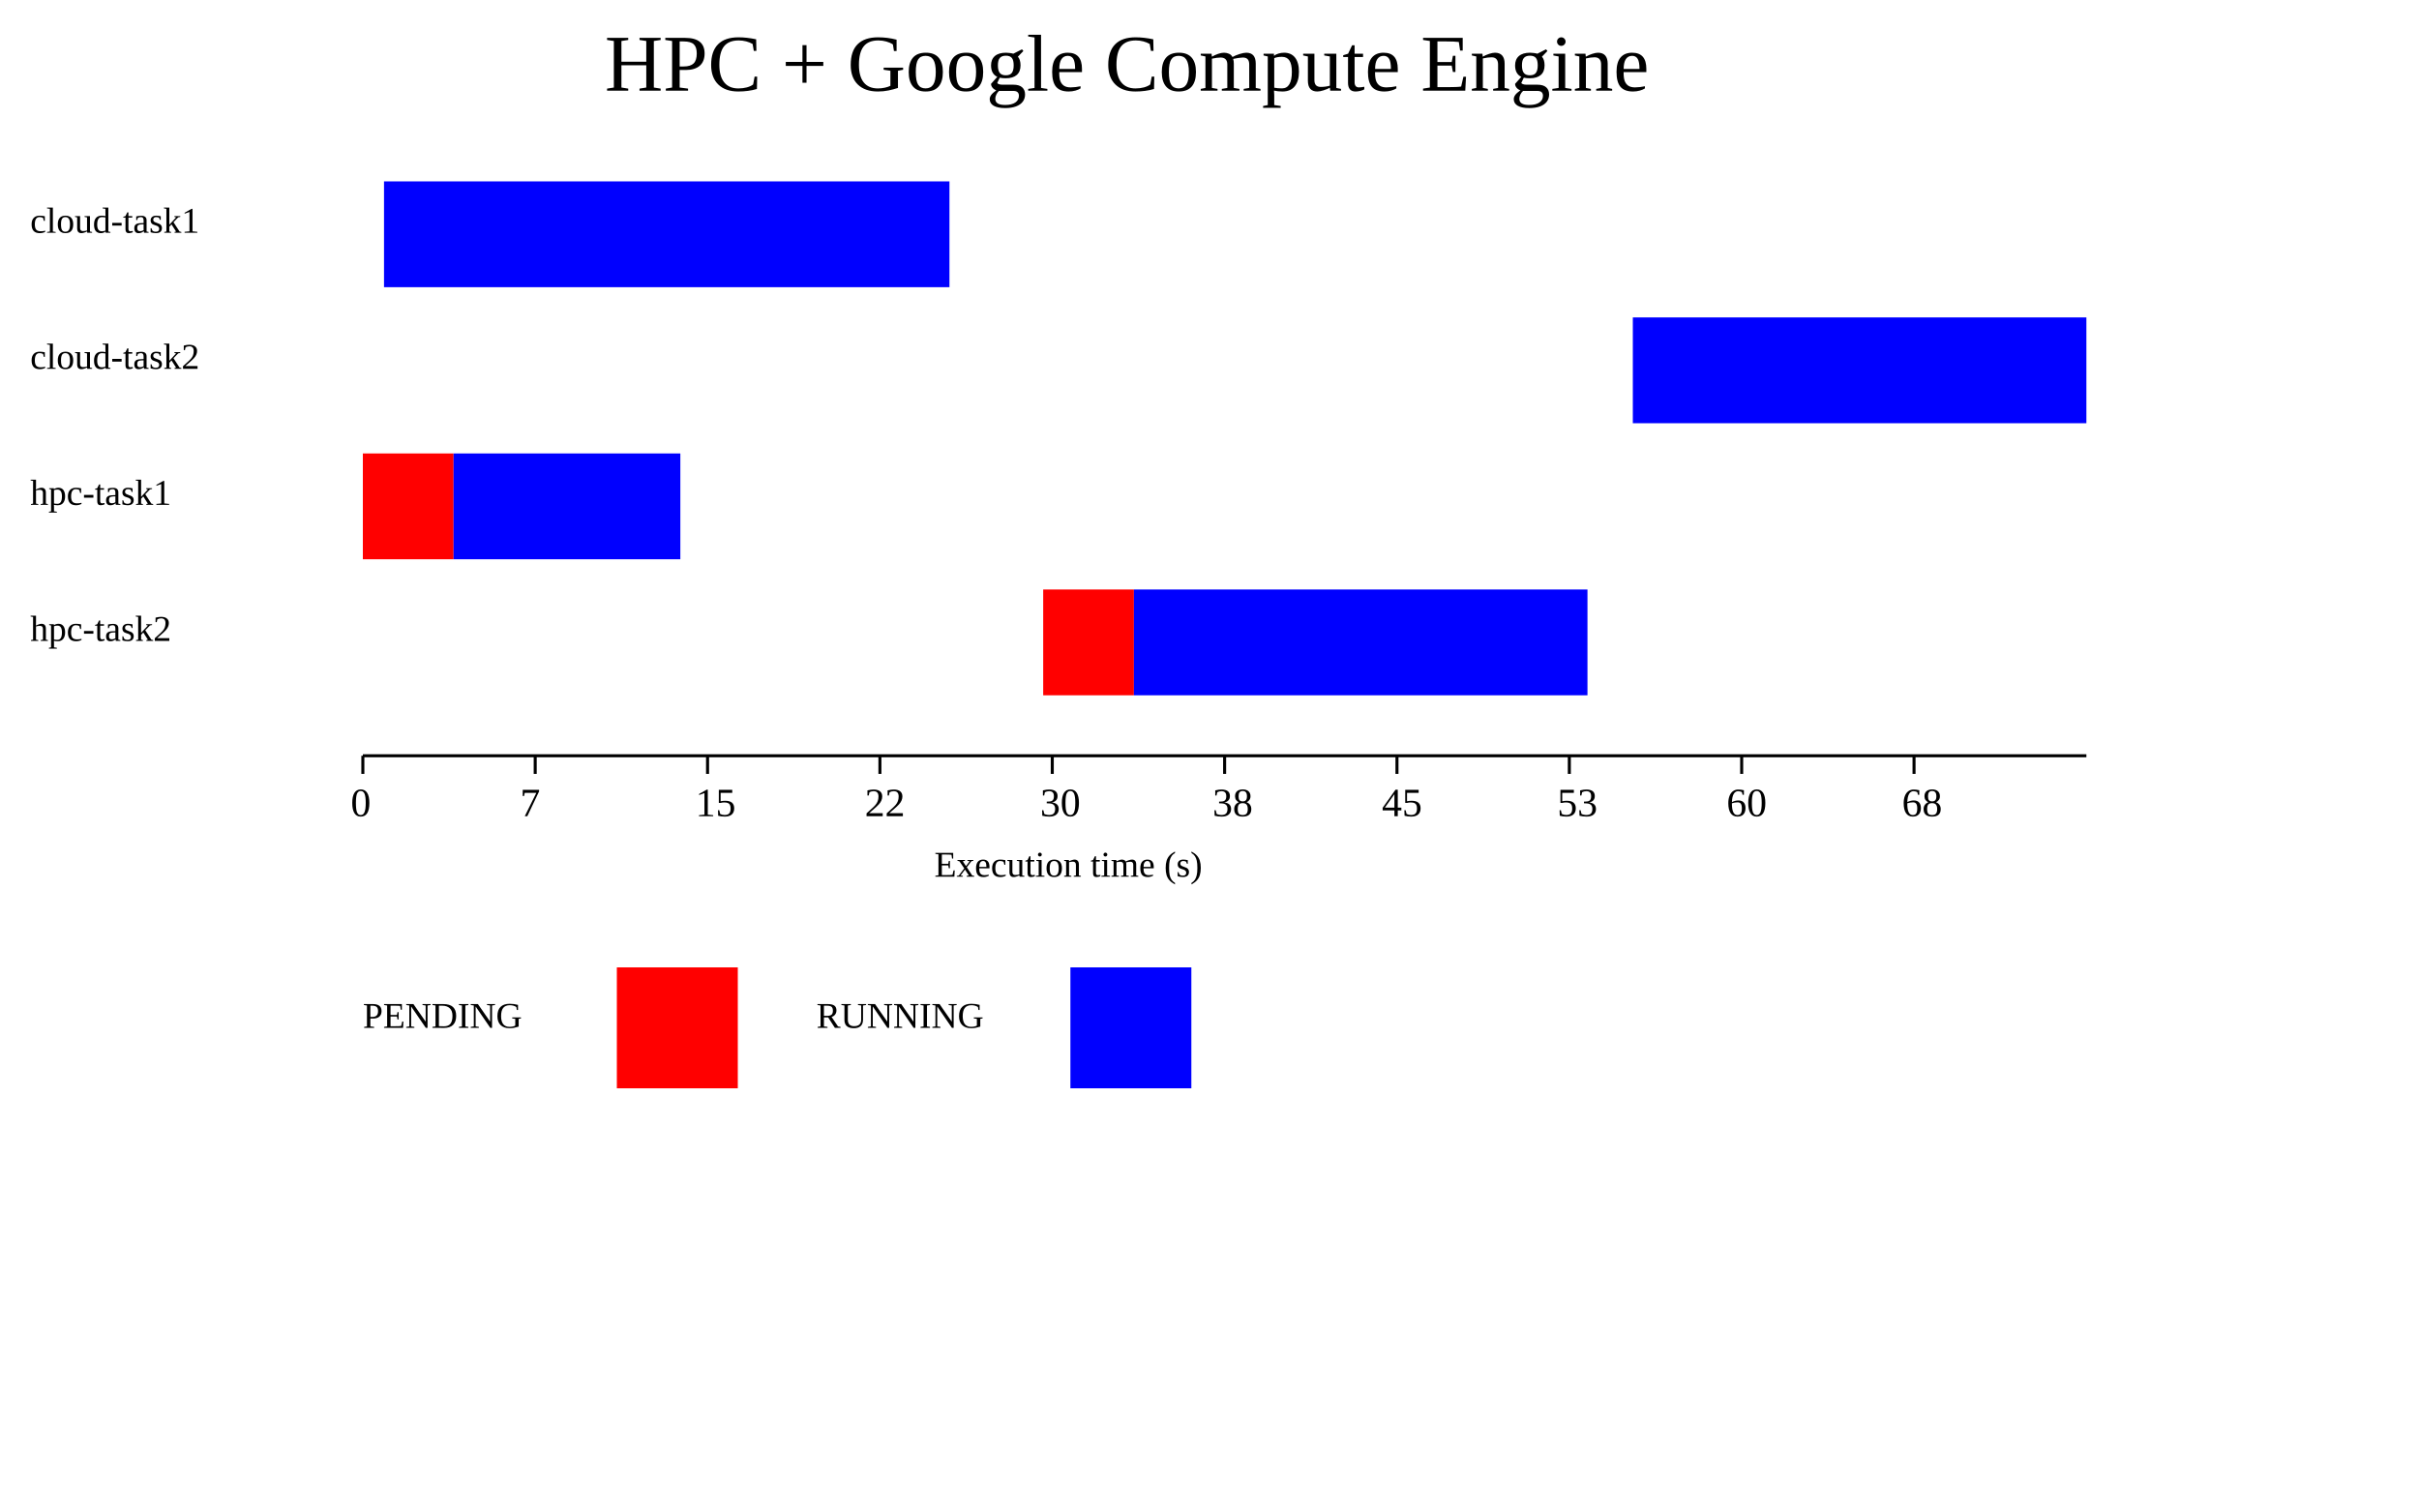
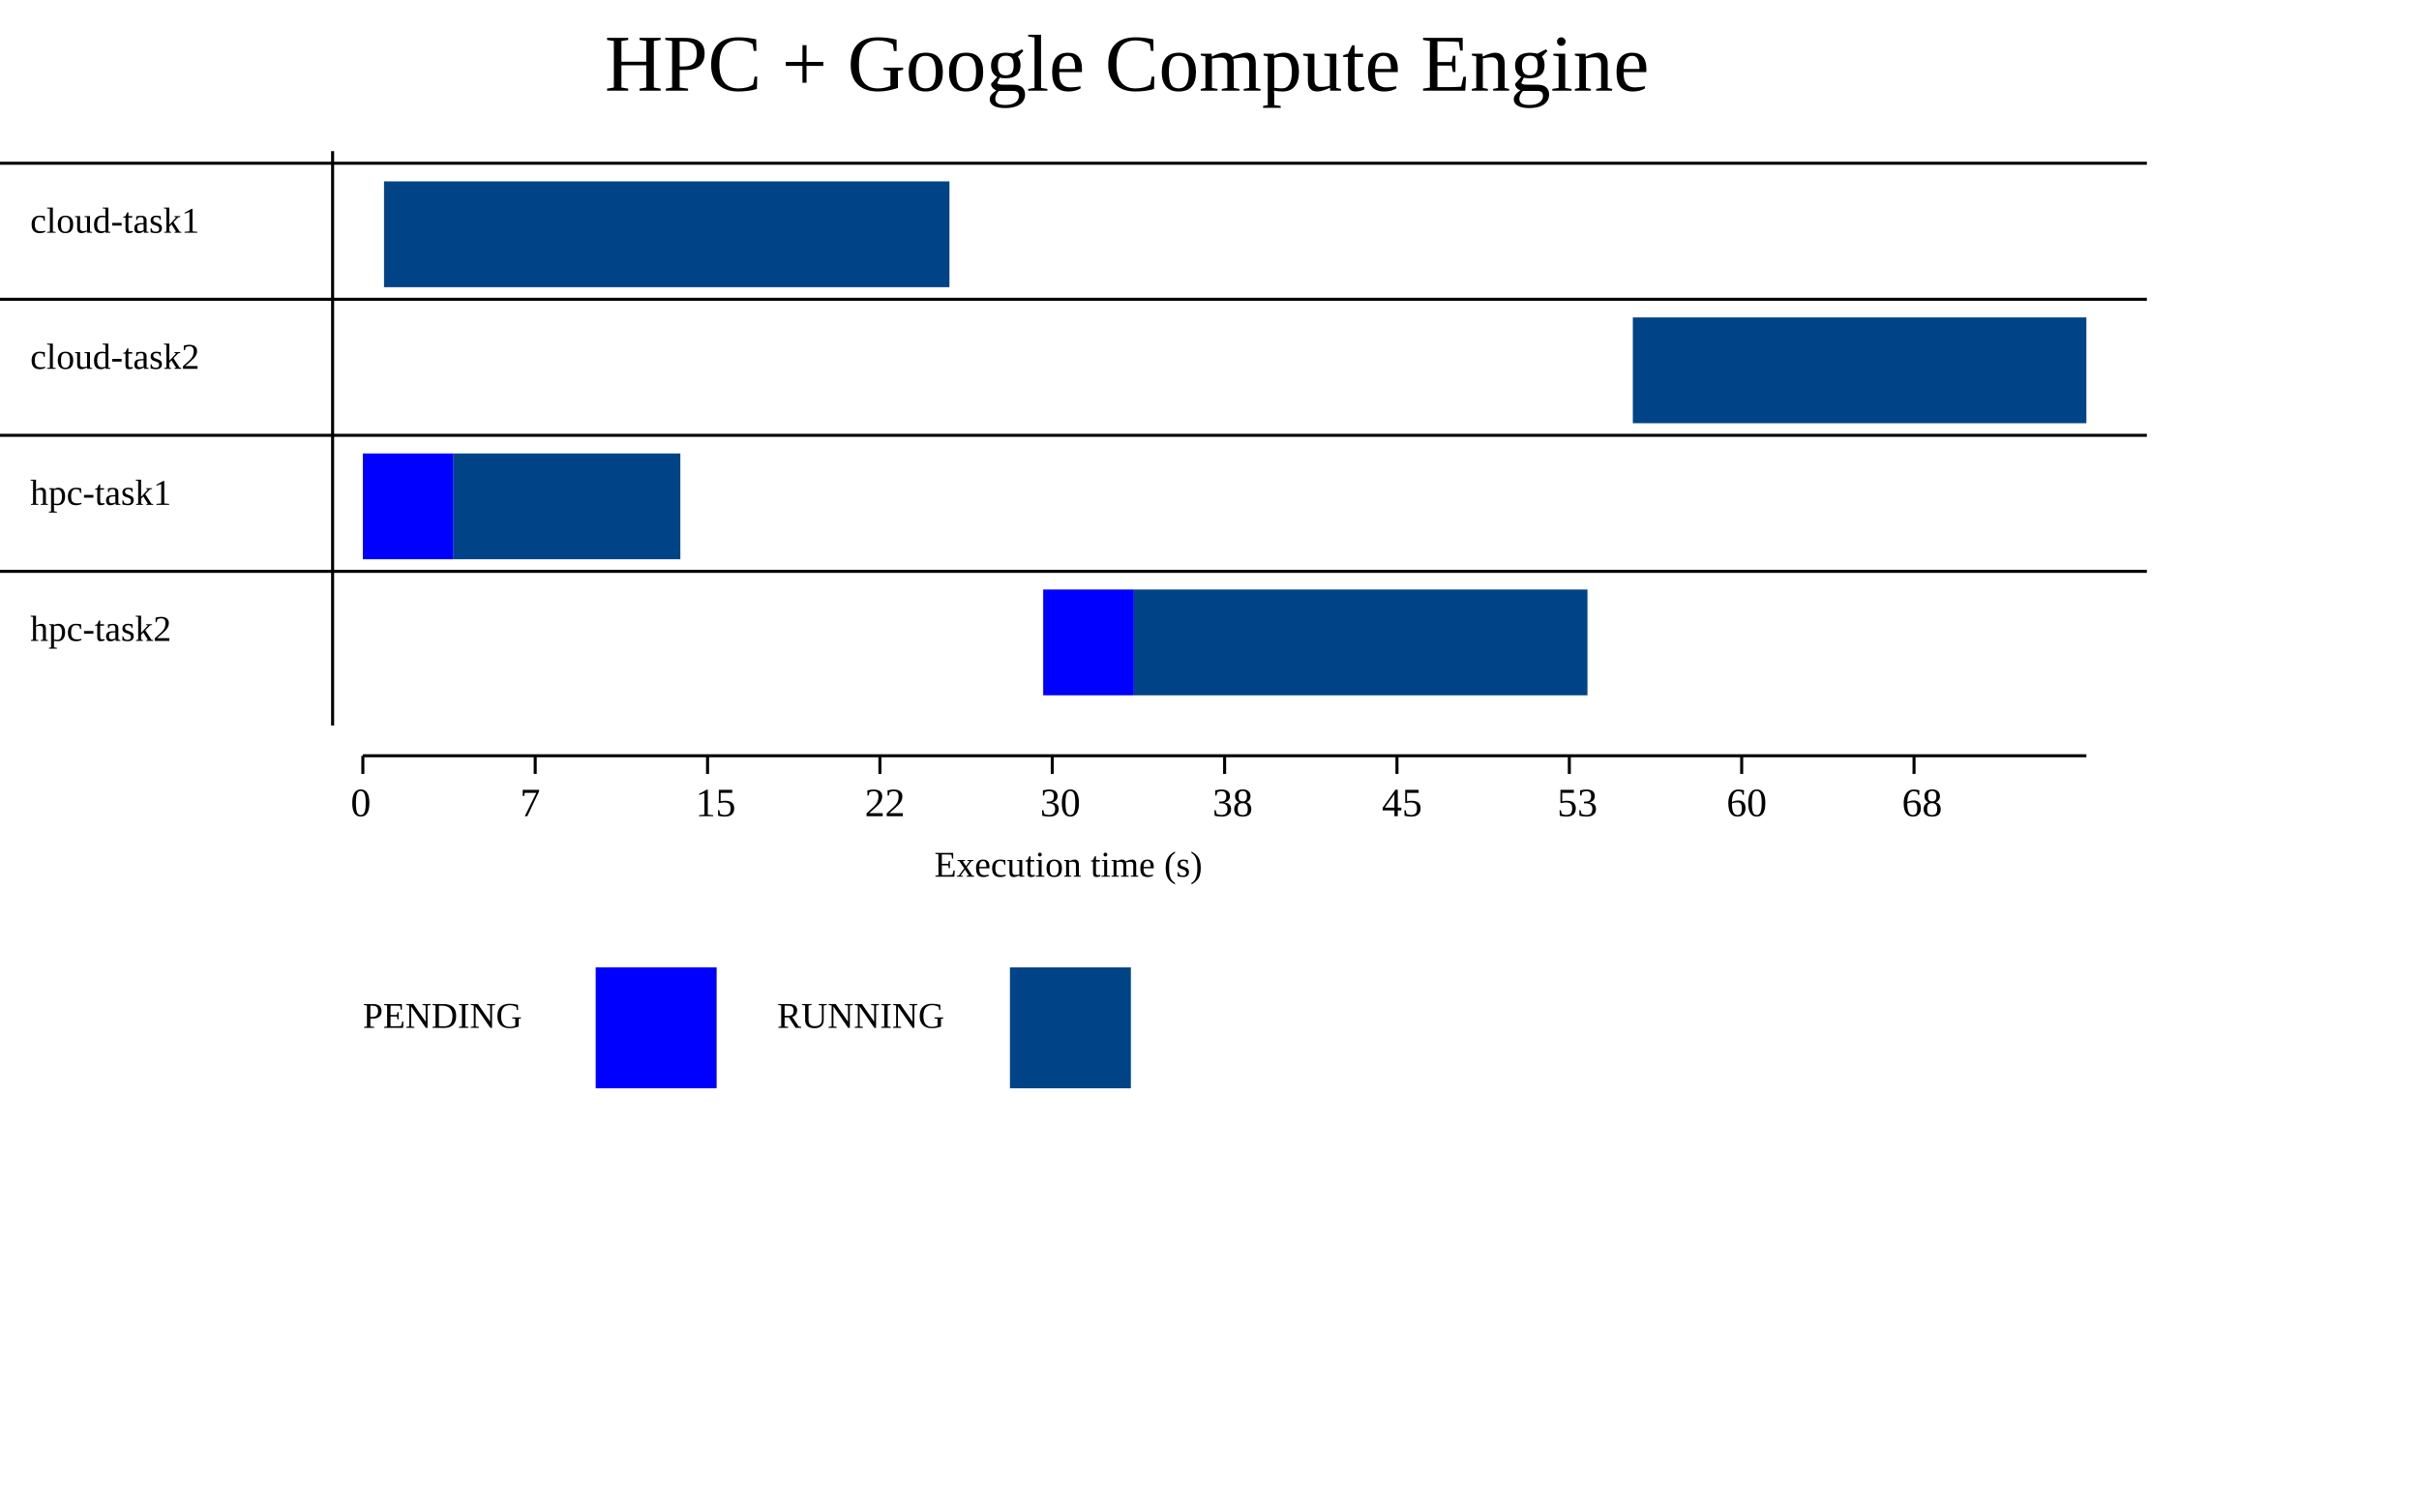
<svg xmlns="http://www.w3.org/2000/svg" width="800" height="500">
  <g transform="None">
    <text x="200" y="30" style="font-size:20pt;">HPC + Google Compute Engine</text>
    <g transform="translate(120 320)">
      <text x="0" y="20" style="">PENDING</text>
-       <rect x="84" y="0" width="40" height="40" fill="#ff0000">
+       <rect x="77" y="0" width="40" height="40" fill="#0000ff">
</rect>
-       <text x="150" y="20" style="">RUNNING</text>
-       <rect x="234" y="0" width="40" height="40" fill="#0000ff">
+       <text x="137" y="20" style="">RUNNING</text>
+       <rect x="214" y="0" width="40" height="40" fill="#004488">
</rect>
    </g>
    <g transform="translate(0 50)">
      <text x="10" y="117" style="">hpc-task1</text>
      <text x="10" y="27" style="">cloud-task1</text>
      <text x="10" y="162" style="">hpc-task2</text>
      <text x="10" y="72" style="">cloud-task2</text>
+       <path d="M0,94 L710,94 " style="stroke: #000000; stroke-width: 1px;" />
+       <path d="M0,4 L710,4 " style="stroke: #000000; stroke-width: 1px;" />
+       <path d="M0,139 L710,139 " style="stroke: #000000; stroke-width: 1px;" />
+       <path d="M0,49 L710,49 " style="stroke: #000000; stroke-width: 1px;" />
+       <path d="M110,0 L110,190 " style="stroke: #000000; stroke-width: 1px;" />
      <g transform="translate(110 0)">
-         <rect x="10" y="100" width="30" height="35" fill="#ff0000">
+         <rect x="10" y="100" width="30" height="35" fill="#0000ff">
</rect>
-         <rect x="40" y="100" width="75" height="35" fill="#0000ff">
+         <rect x="40" y="100" width="75" height="35" fill="#004488">
</rect>
-         <rect x="17" y="10" width="0" height="35" fill="#ff0000">
+         <rect x="17" y="10" width="0" height="35" fill="#0000ff">
</rect>
-         <rect x="17" y="10" width="187" height="35" fill="#0000ff">
+         <rect x="17" y="10" width="187" height="35" fill="#004488">
</rect>
-         <rect x="235" y="145" width="30" height="35" fill="#ff0000">
+         <rect x="235" y="145" width="30" height="35" fill="#0000ff">
</rect>
-         <rect x="265" y="145" width="150" height="35" fill="#0000ff">
+         <rect x="265" y="145" width="150" height="35" fill="#004488">
</rect>
-         <rect x="430" y="55" width="0" height="35" fill="#ff0000">
+         <rect x="430" y="55" width="0" height="35" fill="#0000ff">
</rect>
-         <rect x="430" y="55" width="150" height="35" fill="#0000ff">
+         <rect x="430" y="55" width="150" height="35" fill="#004488">
</rect>
        <g transform="translate(0 200)">
          <path d="M10,0 L580,0" stroke="#000000" />
          <path d="M10.0,0 L10.0,6" stroke="#000000" />
          <text x="6" y="20" style="font-size: 10pt">0</text>
          <path d="M67,0 L67,6" stroke="#000000" />
          <text x="62" y="20" style="font-size: 10pt">7</text>
          <path d="M124,0 L124,6" stroke="#000000" />
          <text x="120" y="20" style="font-size: 10pt">15</text>
          <path d="M181,0 L181,6" stroke="#000000" />
          <text x="176" y="20" style="font-size: 10pt">22</text>
          <path d="M238,0 L238,6" stroke="#000000" />
          <text x="234" y="20" style="font-size: 10pt">30</text>
          <path d="M295.0,0 L295.0,6" stroke="#000000" />
          <text x="291" y="20" style="font-size: 10pt">38</text>
          <path d="M352,0 L352,6" stroke="#000000" />
          <text x="347" y="20" style="font-size: 10pt">45</text>
          <path d="M409,0 L409,6" stroke="#000000" />
          <text x="405" y="20" style="font-size: 10pt">53</text>
          <path d="M466,0 L466,6" stroke="#000000" />
          <text x="461" y="20" style="font-size: 10pt">60</text>
          <path d="M523,0 L523,6" stroke="#000000" />
          <text x="519" y="20" style="font-size: 10pt">68</text>
          <text x="199" y="40" style="">Execution time (s)</text>
        </g>
      </g>
    </g>
  </g>
</svg>
